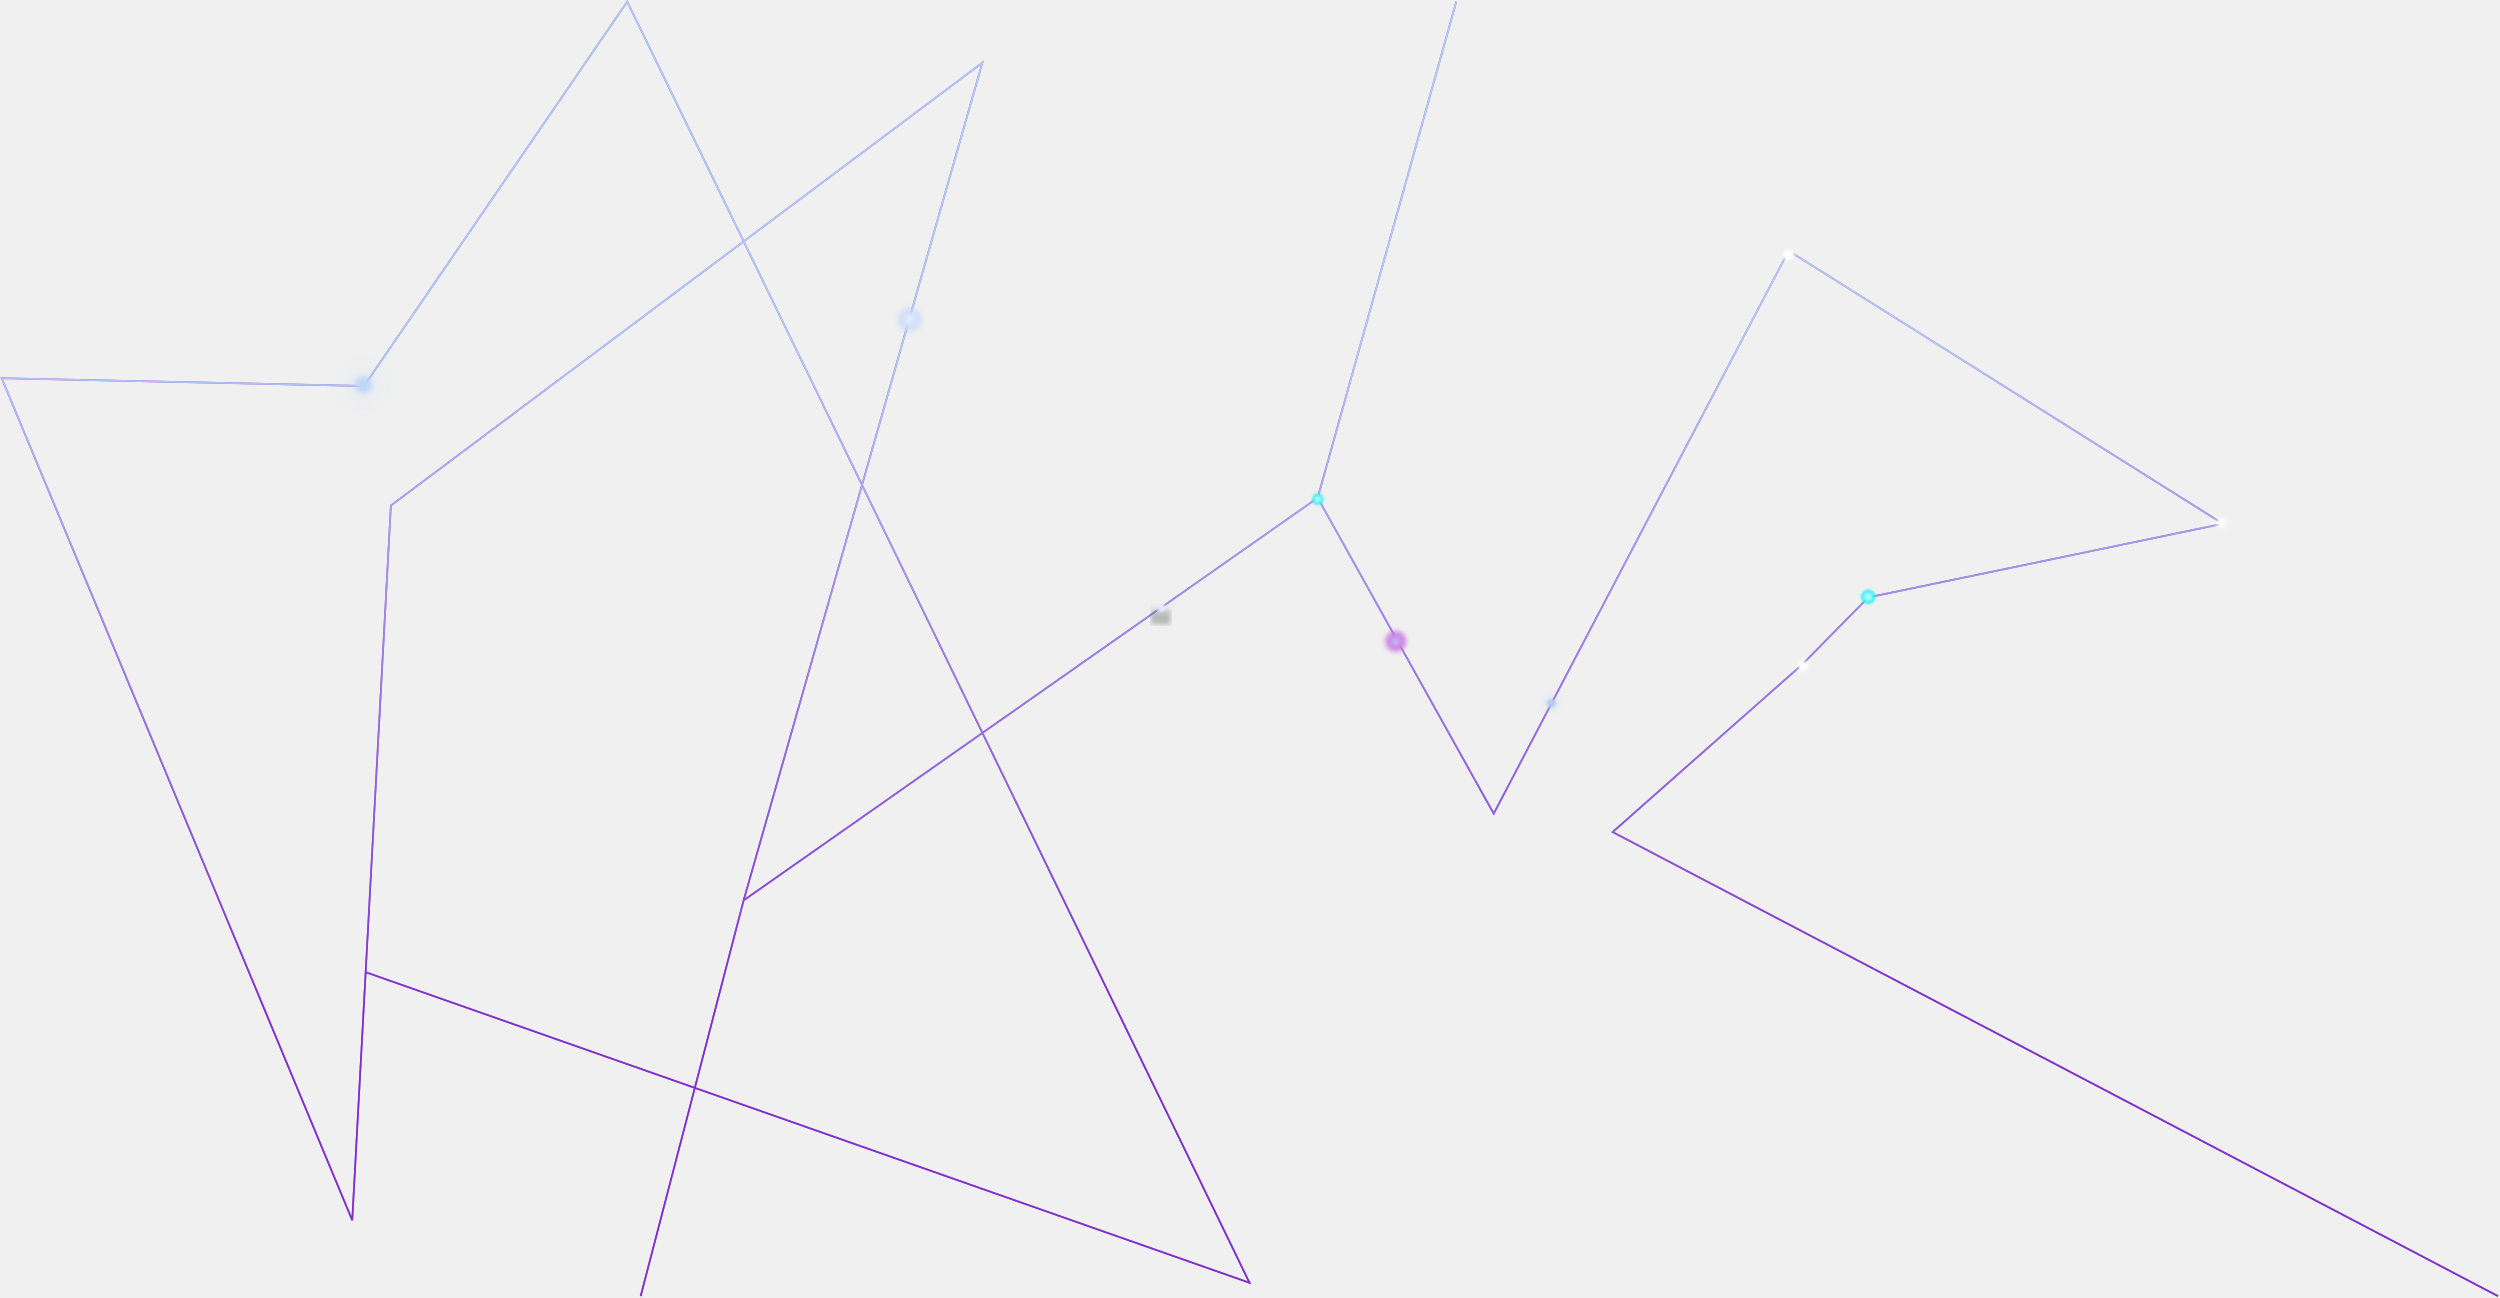
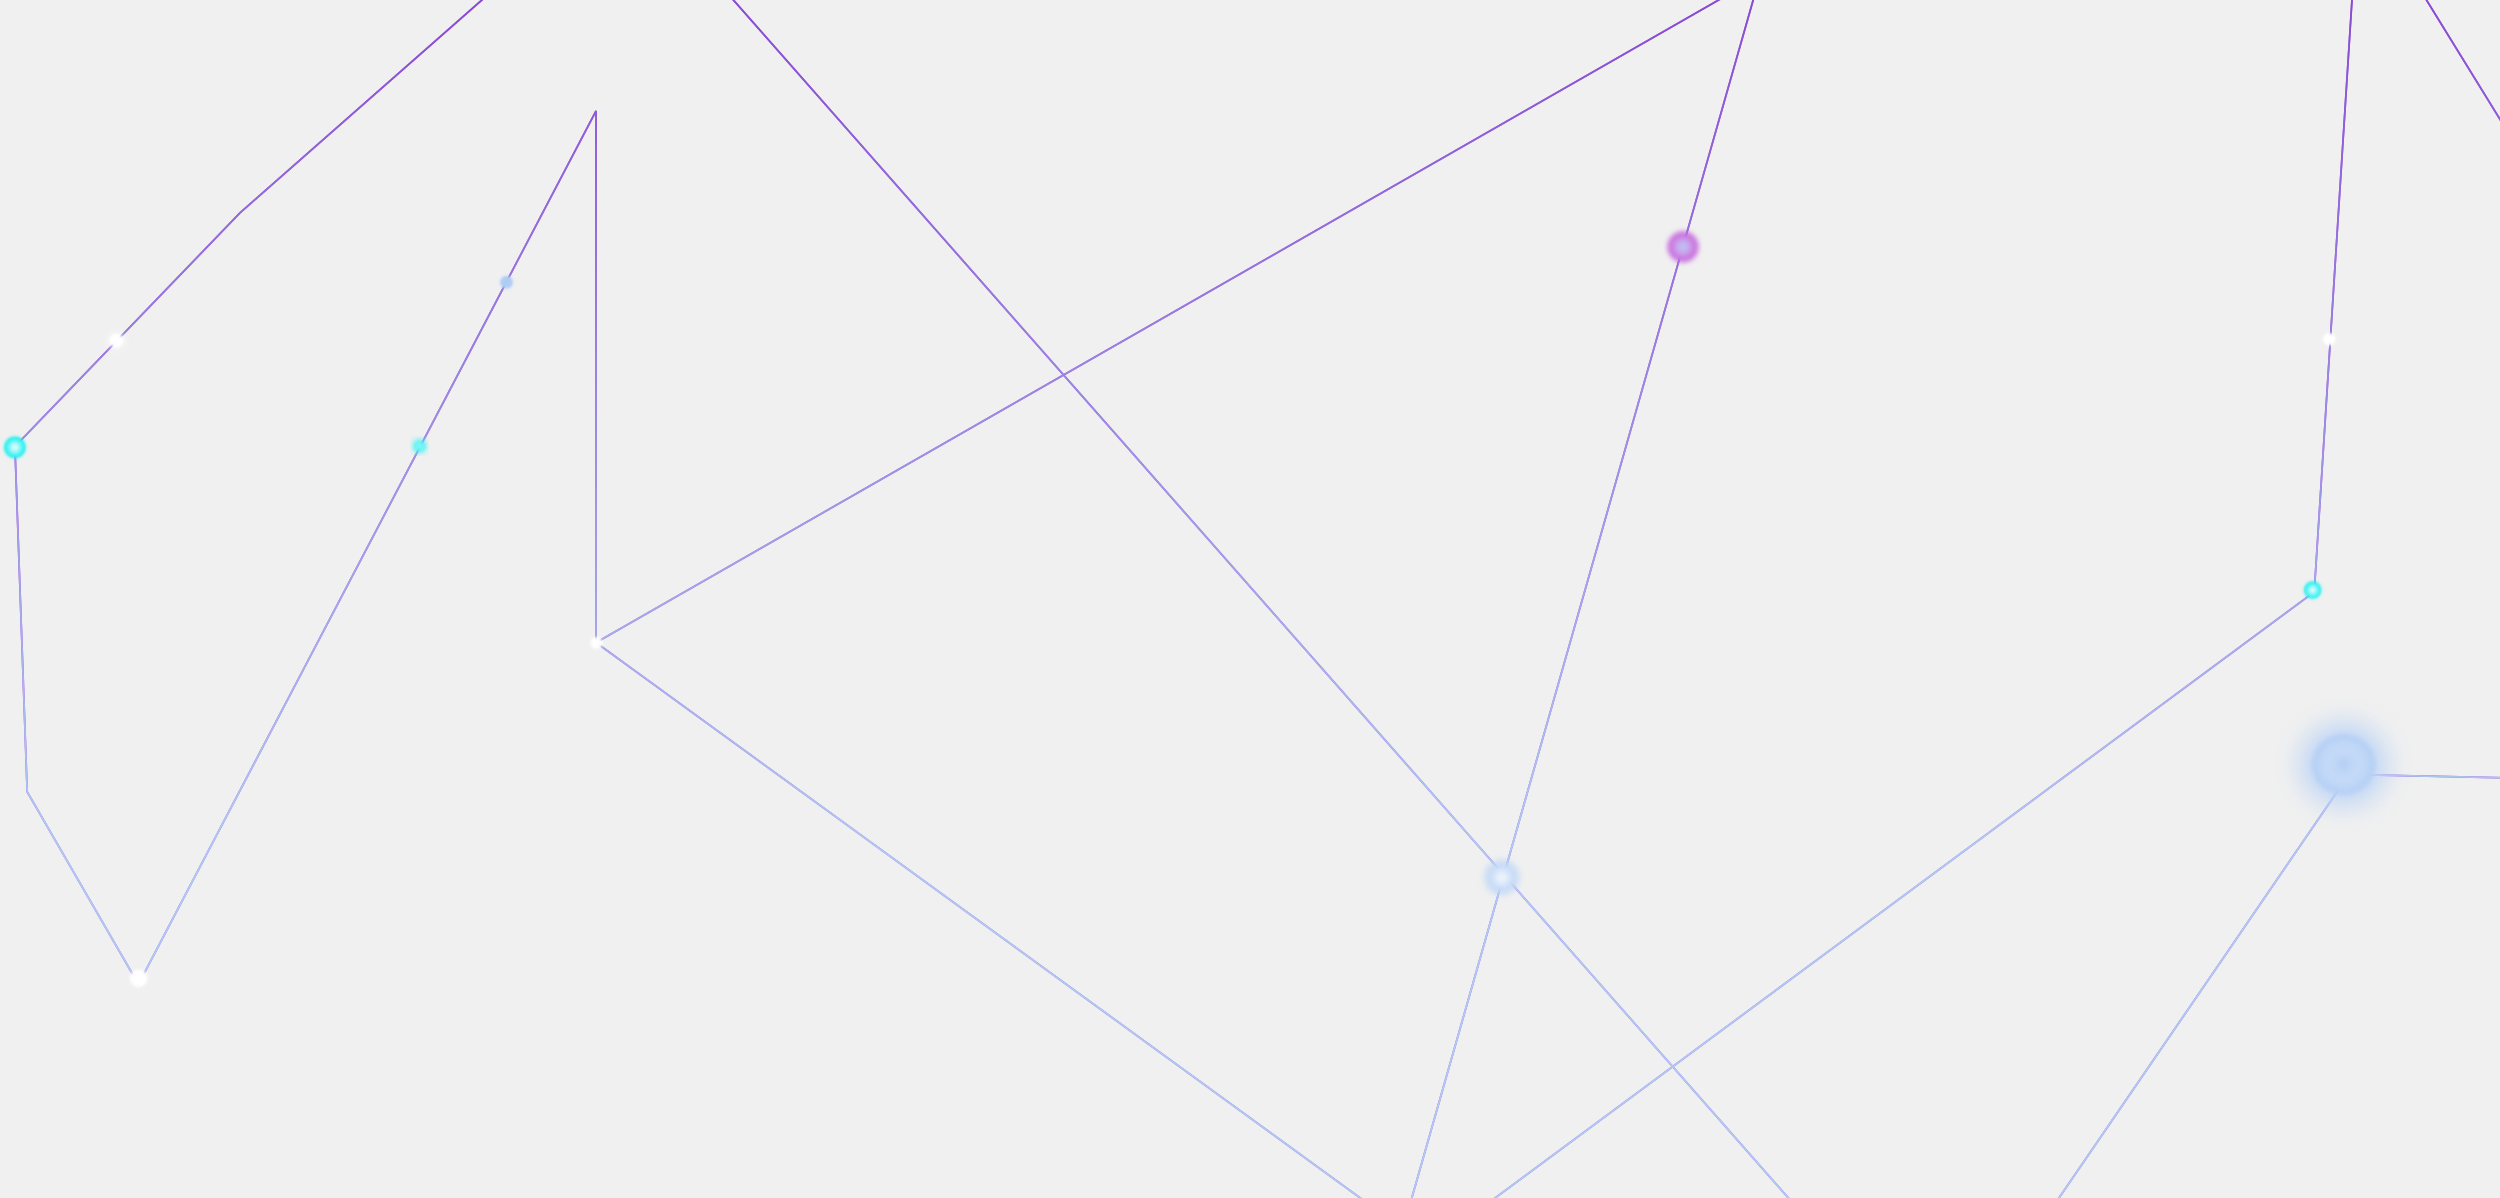
- <svg xmlns="http://www.w3.org/2000/svg" width="1487" height="772" viewBox="0 0 1487 772" fill="none">
-   <path d="M442.304 535.547L783.765 296.084M442.304 535.547L584.301 37.315L232.501 300.685L217.49 578.27M442.304 535.547L381.065 770.941M783.765 296.084L888.465 483.964L1063.88 149.174L1322.13 311.521L1111.23 355.328L1072.14 395.06L959.189 494.893L1485.83 770.941M783.765 296.084L866.185 1M217.49 578.27L209.511 725.815L1 224.968L216.521 229.596L373.076 1L743.224 763.014L217.49 578.27Z" stroke="#9B51E0" />
-   <path d="M442.304 535.547L783.765 296.084M442.304 535.547L584.301 37.315L232.501 300.685L217.49 578.27M442.304 535.547L381.065 770.941M783.765 296.084L888.465 483.964L1063.88 149.174L1322.13 311.521L1111.23 355.328L1072.14 395.06L959.189 494.893L1485.83 770.941M783.765 296.084L866.185 1M217.49 578.27L209.511 725.815L1 224.968L216.521 229.596L373.076 1L743.224 763.014L217.49 578.27Z" stroke="url(#paint0_linear)" />
+ <svg xmlns="http://www.w3.org/2000/svg" width="1432" height="686" viewBox="0 0 1432 686" fill="none">
+   <path d="M341.409 368.072L1008.1 -13.551L795.918 730.949L1325.61 339.044L1351.22 -62.721L1667.53 450.542L1345.48 443.626L1111.55 785.214L393.388 -30.302M341.409 368.072V63.529L79.29 563.801L15.575 453.548L8.538 255.747L137.577 121.798L393.388 -103.252M341.409 368.072L875.677 756.357" stroke="#9B51E0" />
+   <path d="M341.409 368.072L1008.1 -13.551L795.918 730.949L1325.61 339.044L1351.22 -62.721L1667.53 450.542L1345.48 443.626L1111.55 785.214L393.388 -30.302M341.409 368.072V63.529L79.29 563.801L15.575 453.548L8.538 255.747L137.577 121.798L393.388 -103.252M341.409 368.072L875.677 756.357" stroke="url(#paint0_linear)" />
  <g filter="url(#filter0_f)">
-     <circle cx="830.217" cy="381.501" r="5.89" transform="rotate(-180 830.217 381.501)" fill="#C050D8" />
-     <circle cx="830.217" cy="381.501" r="5.89" transform="rotate(-180 830.217 381.501)" fill="url(#paint1_radial)" />
+     <circle cx="964.04" cy="141.389" r="8.801" fill="#C050D8" />
+     <circle cx="964.04" cy="141.389" r="8.801" fill="url(#paint1_radial)" />
  </g>
  <g filter="url(#filter1_f)">
-     <ellipse cx="216.254" cy="228.808" rx="4.813" ry="4.627" transform="rotate(-180 216.254 228.808)" fill="#AFCCF4" />
-     <ellipse cx="216.254" cy="228.808" rx="4.813" ry="4.627" transform="rotate(-180 216.254 228.808)" fill="url(#paint2_radial)" />
+     <circle cx="860.234" cy="502.639" r="9.465" fill="#AFCCF4" />
+     <circle cx="860.234" cy="502.639" r="9.465" fill="url(#paint2_radial)" />
  </g>
  <g filter="url(#filter2_f)">
-     <ellipse cx="216.254" cy="228.808" rx="4.813" ry="4.627" transform="rotate(-180 216.254 228.808)" fill="#AFCCF4" />
-     <ellipse cx="216.254" cy="228.808" rx="4.813" ry="4.627" transform="rotate(-180 216.254 228.808)" fill="url(#paint3_radial)" />
+     <circle cx="1324.7" cy="337.981" r="5.02" fill="#03EEEE" />
+     <circle cx="1324.7" cy="337.981" r="5.02" fill="url(#paint3_radial)" />
  </g>
  <g filter="url(#filter3_f)">
-     <circle cx="541.259" cy="190.104" r="6.334" transform="rotate(-180 541.259 190.104)" fill="#AFCCF4" />
-     <circle cx="541.259" cy="190.104" r="6.334" transform="rotate(-180 541.259 190.104)" fill="url(#paint4_radial)" />
+     <circle cx="8.537" cy="256.252" r="6.261" fill="#03EEEE" />
+     <circle cx="8.537" cy="256.252" r="6.261" fill="url(#paint4_radial)" />
  </g>
  <g filter="url(#filter4_f)">
-     <circle cx="783.84" cy="296.937" r="3.359" transform="rotate(-180 783.84 296.937)" fill="#03EEEE" />
-     <circle cx="783.84" cy="296.937" r="3.359" transform="rotate(-180 783.84 296.937)" fill="url(#paint5_radial)" />
+     <circle cx="1334.23" cy="194.281" r="3.576" fill="white" />
  </g>
  <g filter="url(#filter5_f)">
-     <circle cx="1111.23" cy="354.99" r="4.19" transform="rotate(-180 1111.23 354.99)" fill="#03EEEE" />
-     <circle cx="1111.23" cy="354.99" r="4.19" transform="rotate(-180 1111.23 354.99)" fill="url(#paint6_radial)" />
+     <circle cx="79.413" cy="560.389" r="5.02" fill="white" />
  </g>
  <g filter="url(#filter6_f)">
-     <circle cx="1063.8" cy="151.457" r="3.359" transform="rotate(-180 1063.8 151.457)" fill="white" />
+     <circle cx="66.657" cy="195.053" r="3.761" fill="white" />
  </g>
  <g filter="url(#filter7_f)">
-     <circle cx="1072.33" cy="395.946" r="2.517" transform="rotate(-180 1072.33 395.946)" fill="white" />
+     <circle cx="66.657" cy="195.053" r="3.761" fill="white" />
  </g>
  <g filter="url(#filter8_f)">
-     <circle cx="1072.33" cy="395.946" r="2.517" transform="rotate(-180 1072.33 395.946)" fill="white" />
+     <circle cx="290.127" cy="161.688" r="3.561" fill="#AFCCF4" />
+     <circle cx="290.127" cy="161.688" r="3.561" fill="#AFCCF4" />
  </g>
  <g filter="url(#filter9_f)">
-     <circle cx="1321.23" cy="311.126" r="2.517" transform="rotate(-180 1321.23 311.126)" fill="white" />
-   </g>
-   <g filter="url(#filter10_f)">
-     <circle cx="1321.23" cy="311.126" r="2.517" transform="rotate(-180 1321.23 311.126)" fill="white" />
-   </g>
-   <g filter="url(#filter11_f)">
-     <circle cx="922.785" cy="418.274" r="2.383" transform="rotate(-180 922.785 418.274)" fill="#AFCCF4" />
-     <circle cx="922.785" cy="418.274" r="2.383" transform="rotate(-180 922.785 418.274)" fill="#AFCCF4" />
+     <g filter="url(#filter10_f)">
+       <circle cx="240.355" cy="255.542" r="3.359" transform="rotate(-180 240.355 255.542)" fill="#03EEEE" />
+       <circle cx="240.355" cy="255.542" r="3.359" transform="rotate(-180 240.355 255.542)" fill="url(#paint5_radial)" />
+     </g>
+     <g filter="url(#filter11_f)">
+       <circle cx="240.354" cy="255.542" r="3.359" transform="rotate(-180 240.354 255.542)" fill="#03EEEE" />
+       <circle cx="240.354" cy="255.542" r="3.359" transform="rotate(-180 240.354 255.542)" fill="url(#paint6_radial)" />
+     </g>
  </g>
  <g filter="url(#filter12_f)">
-     <circle cx="922.785" cy="418.274" r="2.383" transform="rotate(-180 922.785 418.274)" fill="#AFCCF4" />
-     <circle cx="922.785" cy="418.274" r="2.383" transform="rotate(-180 922.785 418.274)" fill="#AFCCF4" />
+     <circle cx="341.667" cy="368.31" r="3.359" transform="rotate(-180 341.667 368.31)" fill="white" />
  </g>
-   <g filter="url(#filter13_d)">
-     <g filter="url(#filter14_f)">
-       <circle cx="690.498" cy="361.374" r="2.383" transform="rotate(-180 690.498 361.374)" fill="#E0EDFF" />
-       <circle cx="690.498" cy="361.374" r="2.383" transform="rotate(-180 690.498 361.374)" fill="#E0EDFF" />
-     </g>
-     <g filter="url(#filter15_f)">
-       <circle cx="690.498" cy="361.374" r="2.383" transform="rotate(-180 690.498 361.374)" fill="#E0EDFF" />
-       <circle cx="690.498" cy="361.374" r="2.383" transform="rotate(-180 690.498 361.374)" fill="#E0EDFF" />
-     </g>
+   <g filter="url(#filter13_f)">
+     <ellipse cx="1342.49" cy="437.889" rx="24.332" ry="23.394" fill="#AFCCF4" />
+     <ellipse cx="1342.49" cy="437.889" rx="24.332" ry="23.394" fill="url(#paint7_radial)" />
+   </g>
+   <g filter="url(#filter14_f)">
+     <ellipse cx="1342.49" cy="437.889" rx="17.934" ry="17.242" fill="#AFCCF4" />
+     <ellipse cx="1342.49" cy="437.889" rx="17.934" ry="17.242" fill="url(#paint8_radial)" />
  </g>
  <defs>
-     <filter id="filter0_f" x="821.327" y="372.611" width="17.779" height="17.779" filterUnits="userSpaceOnUse" color-interpolation-filters="sRGB">
+     <filter id="filter0_f" x="952.239" y="129.589" width="23.602" height="23.602" filterUnits="userSpaceOnUse" color-interpolation-filters="sRGB">
      <feFlood flood-opacity="0" result="BackgroundImageFix" />
      <feBlend mode="normal" in="SourceGraphic" in2="BackgroundImageFix" result="shape" />
      <feGaussianBlur stdDeviation="1.5" result="effect1_foregroundBlur" />
    </filter>
-     <filter id="filter1_f" x="197.441" y="210.181" width="37.626" height="37.255" filterUnits="userSpaceOnUse" color-interpolation-filters="sRGB">
+     <filter id="filter1_f" x="846.769" y="489.174" width="26.93" height="26.93" filterUnits="userSpaceOnUse" color-interpolation-filters="sRGB">
      <feFlood flood-opacity="0" result="BackgroundImageFix" />
      <feBlend mode="normal" in="SourceGraphic" in2="BackgroundImageFix" result="shape" />
-       <feGaussianBlur stdDeviation="7" result="effect1_foregroundBlur" />
+       <feGaussianBlur stdDeviation="2" result="effect1_foregroundBlur" />
    </filter>
-     <filter id="filter2_f" x="208.441" y="221.181" width="15.626" height="15.255" filterUnits="userSpaceOnUse" color-interpolation-filters="sRGB">
+     <filter id="filter2_f" x="1317.68" y="330.961" width="14.039" height="14.039" filterUnits="userSpaceOnUse" color-interpolation-filters="sRGB">
+       <feFlood flood-opacity="0" result="BackgroundImageFix" />
+       <feBlend mode="normal" in="SourceGraphic" in2="BackgroundImageFix" result="shape" />
+       <feGaussianBlur stdDeviation="1" result="effect1_foregroundBlur" />
+     </filter>
+     <filter id="filter3_f" x="0.276" y="247.991" width="16.522" height="16.522" filterUnits="userSpaceOnUse" color-interpolation-filters="sRGB">
+       <feFlood flood-opacity="0" result="BackgroundImageFix" />
+       <feBlend mode="normal" in="SourceGraphic" in2="BackgroundImageFix" result="shape" />
+       <feGaussianBlur stdDeviation="1" result="effect1_foregroundBlur" />
+     </filter>
+     <filter id="filter4_f" x="1328.66" y="188.704" width="11.153" height="11.153" filterUnits="userSpaceOnUse" color-interpolation-filters="sRGB">
+       <feFlood flood-opacity="0" result="BackgroundImageFix" />
+       <feBlend mode="normal" in="SourceGraphic" in2="BackgroundImageFix" result="shape" />
+       <feGaussianBlur stdDeviation="1" result="effect1_foregroundBlur" />
+     </filter>
+     <filter id="filter5_f" x="72.394" y="553.369" width="14.039" height="14.039" filterUnits="userSpaceOnUse" color-interpolation-filters="sRGB">
+       <feFlood flood-opacity="0" result="BackgroundImageFix" />
+       <feBlend mode="normal" in="SourceGraphic" in2="BackgroundImageFix" result="shape" />
+       <feGaussianBlur stdDeviation="1" result="effect1_foregroundBlur" />
+     </filter>
+     <filter id="filter6_f" x="57.897" y="186.292" width="17.521" height="17.521" filterUnits="userSpaceOnUse" color-interpolation-filters="sRGB">
+       <feFlood flood-opacity="0" result="BackgroundImageFix" />
+       <feBlend mode="normal" in="SourceGraphic" in2="BackgroundImageFix" result="shape" />
+       <feGaussianBlur stdDeviation="2.5" result="effect1_foregroundBlur" />
+     </filter>
+     <filter id="filter7_f" x="60.897" y="189.292" width="11.521" height="11.521" filterUnits="userSpaceOnUse" color-interpolation-filters="sRGB">
+       <feFlood flood-opacity="0" result="BackgroundImageFix" />
+       <feBlend mode="normal" in="SourceGraphic" in2="BackgroundImageFix" result="shape" />
+       <feGaussianBlur stdDeviation="1" result="effect1_foregroundBlur" />
+     </filter>
+     <filter id="filter8_f" x="284.565" y="156.126" width="11.123" height="11.123" filterUnits="userSpaceOnUse" color-interpolation-filters="sRGB">
+       <feFlood flood-opacity="0" result="BackgroundImageFix" />
+       <feBlend mode="normal" in="SourceGraphic" in2="BackgroundImageFix" result="shape" />
+       <feGaussianBlur stdDeviation="1" result="effect1_foregroundBlur" />
+     </filter>
+     <filter id="filter9_f" x="234.995" y="250.182" width="10.72" height="10.719" filterUnits="userSpaceOnUse" color-interpolation-filters="sRGB">
+       <feFlood flood-opacity="0" result="BackgroundImageFix" />
+       <feBlend mode="normal" in="SourceGraphic" in2="BackgroundImageFix" result="shape" />
+       <feGaussianBlur stdDeviation="1" result="effect1_foregroundBlur" />
+     </filter>
+     <filter id="filter10_f" x="234.996" y="250.182" width="10.719" height="10.719" filterUnits="userSpaceOnUse" color-interpolation-filters="sRGB">
+       <feFlood flood-opacity="0" result="BackgroundImageFix" />
+       <feBlend mode="normal" in="SourceGraphic" in2="BackgroundImageFix" result="shape" />
+       <feGaussianBlur stdDeviation="1" result="effect1_foregroundBlur" />
+     </filter>
+     <filter id="filter11_f" x="231.995" y="247.182" width="16.718" height="16.718" filterUnits="userSpaceOnUse" color-interpolation-filters="sRGB">
+       <feFlood flood-opacity="0" result="BackgroundImageFix" />
+       <feBlend mode="normal" in="SourceGraphic" in2="BackgroundImageFix" result="shape" />
+       <feGaussianBlur stdDeviation="2.5" result="effect1_foregroundBlur" />
+     </filter>
+     <filter id="filter12_f" x="336.308" y="362.951" width="10.719" height="10.719" filterUnits="userSpaceOnUse" color-interpolation-filters="sRGB">
+       <feFlood flood-opacity="0" result="BackgroundImageFix" />
+       <feBlend mode="normal" in="SourceGraphic" in2="BackgroundImageFix" result="shape" />
+       <feGaussianBlur stdDeviation="1" result="effect1_foregroundBlur" />
+     </filter>
+     <filter id="filter13_f" x="1303.16" y="399.495" width="78.663" height="76.788" filterUnits="userSpaceOnUse" color-interpolation-filters="sRGB">
+       <feFlood flood-opacity="0" result="BackgroundImageFix" />
+       <feBlend mode="normal" in="SourceGraphic" in2="BackgroundImageFix" result="shape" />
+       <feGaussianBlur stdDeviation="7.5" result="effect1_foregroundBlur" />
+     </filter>
+     <filter id="filter14_f" x="1321.55" y="417.646" width="41.867" height="40.485" filterUnits="userSpaceOnUse" color-interpolation-filters="sRGB">
      <feFlood flood-opacity="0" result="BackgroundImageFix" />
      <feBlend mode="normal" in="SourceGraphic" in2="BackgroundImageFix" result="shape" />
      <feGaussianBlur stdDeviation="1.5" result="effect1_foregroundBlur" />
    </filter>
-     <filter id="filter3_f" x="530.925" y="179.77" width="20.668" height="20.668" filterUnits="userSpaceOnUse" color-interpolation-filters="sRGB">
-       <feFlood flood-opacity="0" result="BackgroundImageFix" />
-       <feBlend mode="normal" in="SourceGraphic" in2="BackgroundImageFix" result="shape" />
-       <feGaussianBlur stdDeviation="2" result="effect1_foregroundBlur" />
-     </filter>
-     <filter id="filter4_f" x="778.481" y="291.578" width="10.719" height="10.719" filterUnits="userSpaceOnUse" color-interpolation-filters="sRGB">
-       <feFlood flood-opacity="0" result="BackgroundImageFix" />
-       <feBlend mode="normal" in="SourceGraphic" in2="BackgroundImageFix" result="shape" />
-       <feGaussianBlur stdDeviation="1" result="effect1_foregroundBlur" />
-     </filter>
-     <filter id="filter5_f" x="1105.04" y="348.8" width="12.38" height="12.38" filterUnits="userSpaceOnUse" color-interpolation-filters="sRGB">
-       <feFlood flood-opacity="0" result="BackgroundImageFix" />
-       <feBlend mode="normal" in="SourceGraphic" in2="BackgroundImageFix" result="shape" />
-       <feGaussianBlur stdDeviation="1" result="effect1_foregroundBlur" />
-     </filter>
-     <filter id="filter6_f" x="1058.44" y="146.097" width="10.719" height="10.719" filterUnits="userSpaceOnUse" color-interpolation-filters="sRGB">
-       <feFlood flood-opacity="0" result="BackgroundImageFix" />
-       <feBlend mode="normal" in="SourceGraphic" in2="BackgroundImageFix" result="shape" />
-       <feGaussianBlur stdDeviation="1" result="effect1_foregroundBlur" />
-     </filter>
-     <filter id="filter7_f" x="1064.82" y="388.429" width="15.033" height="15.033" filterUnits="userSpaceOnUse" color-interpolation-filters="sRGB">
-       <feFlood flood-opacity="0" result="BackgroundImageFix" />
-       <feBlend mode="normal" in="SourceGraphic" in2="BackgroundImageFix" result="shape" />
-       <feGaussianBlur stdDeviation="2.5" result="effect1_foregroundBlur" />
-     </filter>
-     <filter id="filter8_f" x="1067.82" y="391.429" width="9.033" height="9.033" filterUnits="userSpaceOnUse" color-interpolation-filters="sRGB">
-       <feFlood flood-opacity="0" result="BackgroundImageFix" />
-       <feBlend mode="normal" in="SourceGraphic" in2="BackgroundImageFix" result="shape" />
-       <feGaussianBlur stdDeviation="1" result="effect1_foregroundBlur" />
-     </filter>
-     <filter id="filter9_f" x="1313.72" y="303.61" width="15.033" height="15.033" filterUnits="userSpaceOnUse" color-interpolation-filters="sRGB">
-       <feFlood flood-opacity="0" result="BackgroundImageFix" />
-       <feBlend mode="normal" in="SourceGraphic" in2="BackgroundImageFix" result="shape" />
-       <feGaussianBlur stdDeviation="2.5" result="effect1_foregroundBlur" />
-     </filter>
-     <filter id="filter10_f" x="1316.72" y="306.61" width="9.033" height="9.033" filterUnits="userSpaceOnUse" color-interpolation-filters="sRGB">
-       <feFlood flood-opacity="0" result="BackgroundImageFix" />
-       <feBlend mode="normal" in="SourceGraphic" in2="BackgroundImageFix" result="shape" />
-       <feGaussianBlur stdDeviation="1" result="effect1_foregroundBlur" />
-     </filter>
-     <filter id="filter11_f" x="915.401" y="410.891" width="14.767" height="14.767" filterUnits="userSpaceOnUse" color-interpolation-filters="sRGB">
-       <feFlood flood-opacity="0" result="BackgroundImageFix" />
-       <feBlend mode="normal" in="SourceGraphic" in2="BackgroundImageFix" result="shape" />
-       <feGaussianBlur stdDeviation="2.5" result="effect1_foregroundBlur" />
-     </filter>
-     <filter id="filter12_f" x="918.401" y="413.891" width="8.767" height="8.767" filterUnits="userSpaceOnUse" color-interpolation-filters="sRGB">
-       <feFlood flood-opacity="0" result="BackgroundImageFix" />
-       <feBlend mode="normal" in="SourceGraphic" in2="BackgroundImageFix" result="shape" />
-       <feGaussianBlur stdDeviation="1" result="effect1_foregroundBlur" />
-     </filter>
-     <filter id="filter13_d" x="684.115" y="358.991" width="12.767" height="12.767" filterUnits="userSpaceOnUse" color-interpolation-filters="sRGB">
-       <feFlood flood-opacity="0" result="BackgroundImageFix" />
-       <feColorMatrix in="SourceAlpha" type="matrix" values="0 0 0 0 0 0 0 0 0 0 0 0 0 0 0 0 0 0 127 0" />
-       <feOffset dy="4" />
-       <feGaussianBlur stdDeviation="2" />
-       <feColorMatrix type="matrix" values="0 0 0 0 0 0 0 0 0 0 0 0 0 0 0 0 0 0 0.25 0" />
-       <feBlend mode="normal" in2="BackgroundImageFix" result="effect1_dropShadow" />
-       <feBlend mode="normal" in="SourceGraphic" in2="effect1_dropShadow" result="shape" />
-     </filter>
-     <filter id="filter14_f" x="679.115" y="349.991" width="22.767" height="22.767" filterUnits="userSpaceOnUse" color-interpolation-filters="sRGB">
-       <feFlood flood-opacity="0" result="BackgroundImageFix" />
-       <feBlend mode="normal" in="SourceGraphic" in2="BackgroundImageFix" result="shape" />
-       <feGaussianBlur stdDeviation="4.5" result="effect1_foregroundBlur" />
-     </filter>
-     <filter id="filter15_f" x="686.115" y="356.991" width="8.767" height="8.767" filterUnits="userSpaceOnUse" color-interpolation-filters="sRGB">
-       <feFlood flood-opacity="0" result="BackgroundImageFix" />
-       <feBlend mode="normal" in="SourceGraphic" in2="BackgroundImageFix" result="shape" />
-       <feGaussianBlur stdDeviation="1" result="effect1_foregroundBlur" />
-     </filter>
-     <linearGradient id="paint0_linear" x1="616.574" y1="595.576" x2="616.574" y2="37.315" gradientUnits="userSpaceOnUse">
+     <linearGradient id="paint0_linear" x1="747.692" y1="-103.252" x2="747.692" y2="730.949" gradientUnits="userSpaceOnUse">
      <stop stop-color="#7F2FCB" />
      <stop offset="0.698" stop-color="#AFCCF4" />
    </linearGradient>
-     <radialGradient id="paint1_radial" cx="0" cy="0" r="1" gradientUnits="userSpaceOnUse" gradientTransform="translate(830.217 381.501) rotate(90) scale(5.88969)">
+     <radialGradient id="paint1_radial" cx="0" cy="0" r="1" gradientUnits="userSpaceOnUse" gradientTransform="translate(964.04 141.389) rotate(90) scale(8.80087)">
      <stop stop-color="#AFCCF4" />
      <stop offset="1" stop-color="white" stop-opacity="0" />
    </radialGradient>
-     <radialGradient id="paint2_radial" cx="0" cy="0" r="1" gradientUnits="userSpaceOnUse" gradientTransform="translate(216.254 228.808) rotate(90) scale(4.62747 4.81295)">
+     <radialGradient id="paint2_radial" cx="0" cy="0" r="1" gradientUnits="userSpaceOnUse" gradientTransform="translate(860.234 502.639) rotate(90) scale(9.46492)">
+       <stop stop-color="white" />
+       <stop offset="1" stop-color="white" stop-opacity="0" />
+     </radialGradient>
+     <radialGradient id="paint3_radial" cx="0" cy="0" r="1" gradientUnits="userSpaceOnUse" gradientTransform="translate(1324.7 337.981) rotate(90) scale(5.01967)">
+       <stop stop-color="white" />
+       <stop offset="1" stop-color="white" stop-opacity="0" />
+     </radialGradient>
+     <radialGradient id="paint4_radial" cx="0" cy="0" r="1" gradientUnits="userSpaceOnUse" gradientTransform="translate(8.53742 256.252) rotate(90) scale(6.26105)">
+       <stop stop-color="white" />
+       <stop offset="1" stop-color="white" stop-opacity="0" />
+     </radialGradient>
+     <radialGradient id="paint5_radial" cx="0" cy="0" r="1" gradientUnits="userSpaceOnUse" gradientTransform="translate(240.355 255.542) rotate(90) scale(3.35925)">
+       <stop stop-color="white" />
+       <stop offset="1" stop-color="white" stop-opacity="0" />
+     </radialGradient>
+     <radialGradient id="paint6_radial" cx="0" cy="0" r="1" gradientUnits="userSpaceOnUse" gradientTransform="translate(240.354 255.542) rotate(90) scale(3.35925)">
+       <stop stop-color="white" />
+       <stop offset="1" stop-color="white" stop-opacity="0" />
+     </radialGradient>
+     <radialGradient id="paint7_radial" cx="0" cy="0" r="1" gradientUnits="userSpaceOnUse" gradientTransform="translate(1342.49 437.889) rotate(90) scale(23.394 24.3317)">
      <stop stop-color="#AFCCF4" />
      <stop offset="1" stop-color="white" stop-opacity="0" />
    </radialGradient>
-     <radialGradient id="paint3_radial" cx="0" cy="0" r="1" gradientUnits="userSpaceOnUse" gradientTransform="translate(216.254 228.808) rotate(90) scale(4.62747 4.81295)">
+     <radialGradient id="paint8_radial" cx="0" cy="0" r="1" gradientUnits="userSpaceOnUse" gradientTransform="translate(1342.49 437.889) rotate(90) scale(17.2425 17.9336)">
      <stop stop-color="#AFCCF4" />
-       <stop offset="1" stop-color="white" stop-opacity="0" />
-     </radialGradient>
-     <radialGradient id="paint4_radial" cx="0" cy="0" r="1" gradientUnits="userSpaceOnUse" gradientTransform="translate(541.259 190.104) rotate(90) scale(6.33409)">
-       <stop stop-color="white" />
-       <stop offset="1" stop-color="white" stop-opacity="0" />
-     </radialGradient>
-     <radialGradient id="paint5_radial" cx="0" cy="0" r="1" gradientUnits="userSpaceOnUse" gradientTransform="translate(783.84 296.937) rotate(90) scale(3.35925)">
-       <stop stop-color="white" />
-       <stop offset="1" stop-color="white" stop-opacity="0" />
-     </radialGradient>
-     <radialGradient id="paint6_radial" cx="0" cy="0" r="1" gradientUnits="userSpaceOnUse" gradientTransform="translate(1111.23 354.99) rotate(90) scale(4.19001)">
-       <stop stop-color="white" />
      <stop offset="1" stop-color="white" stop-opacity="0" />
    </radialGradient>
  </defs>
</svg>
